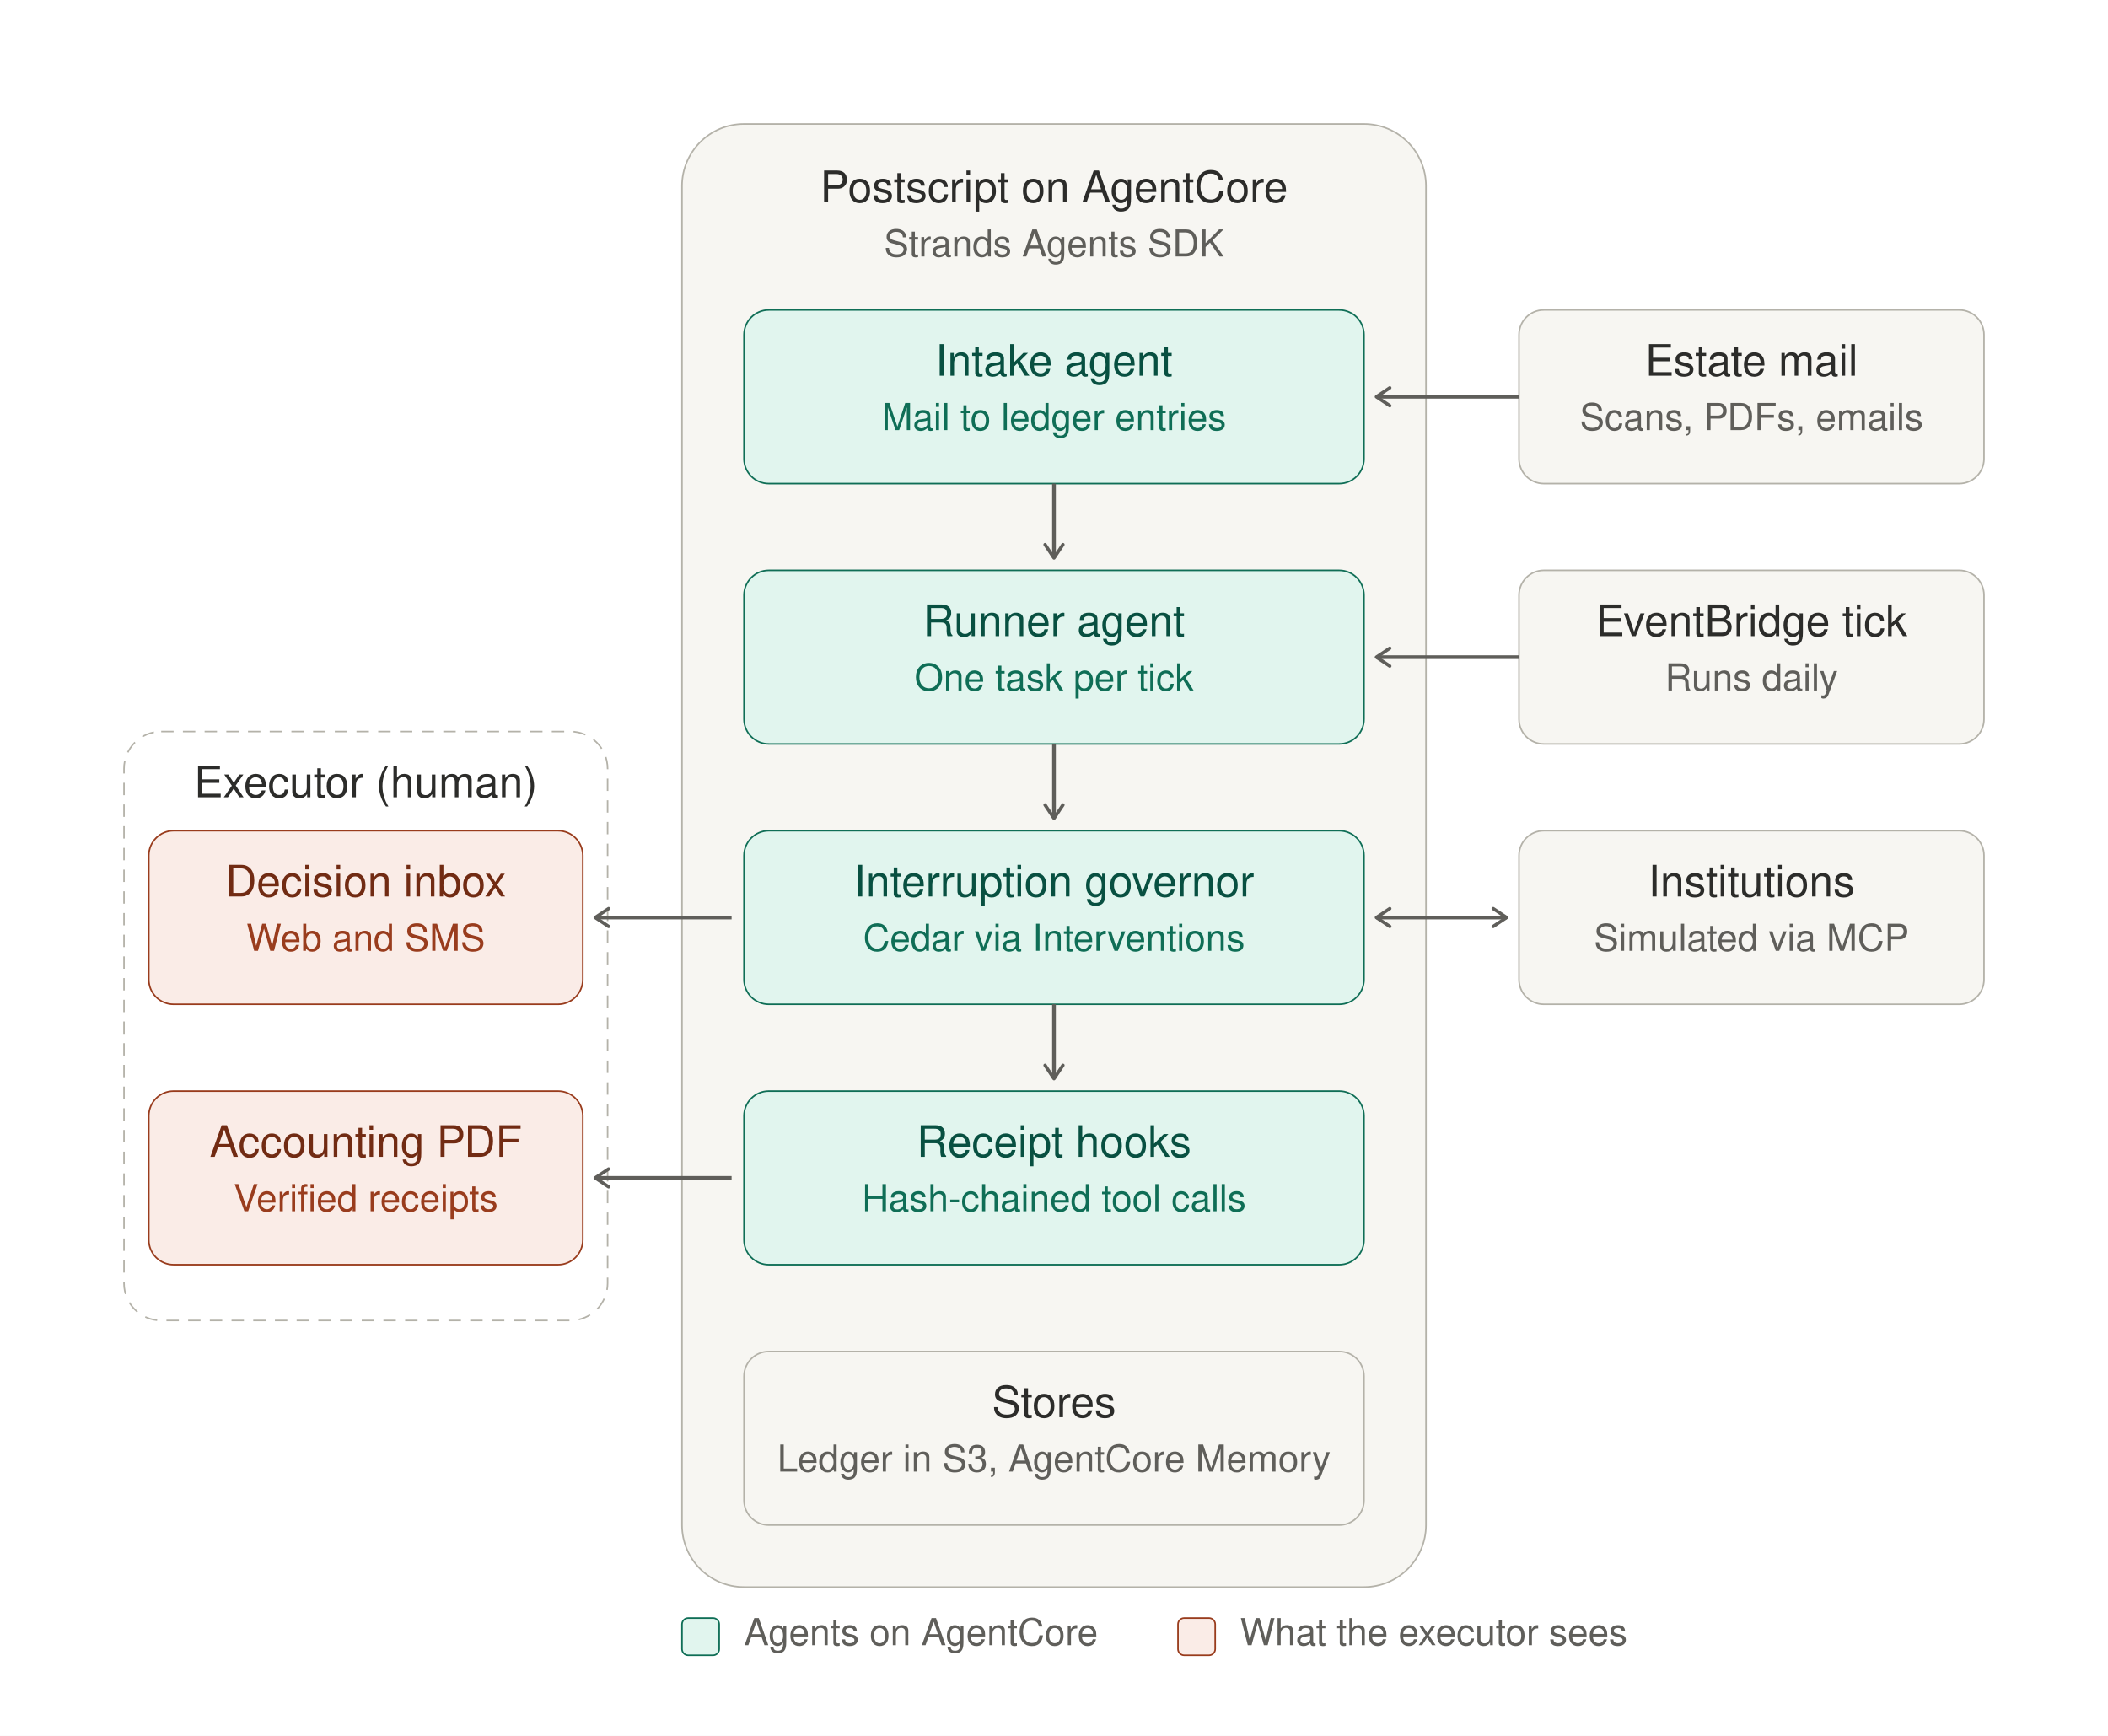
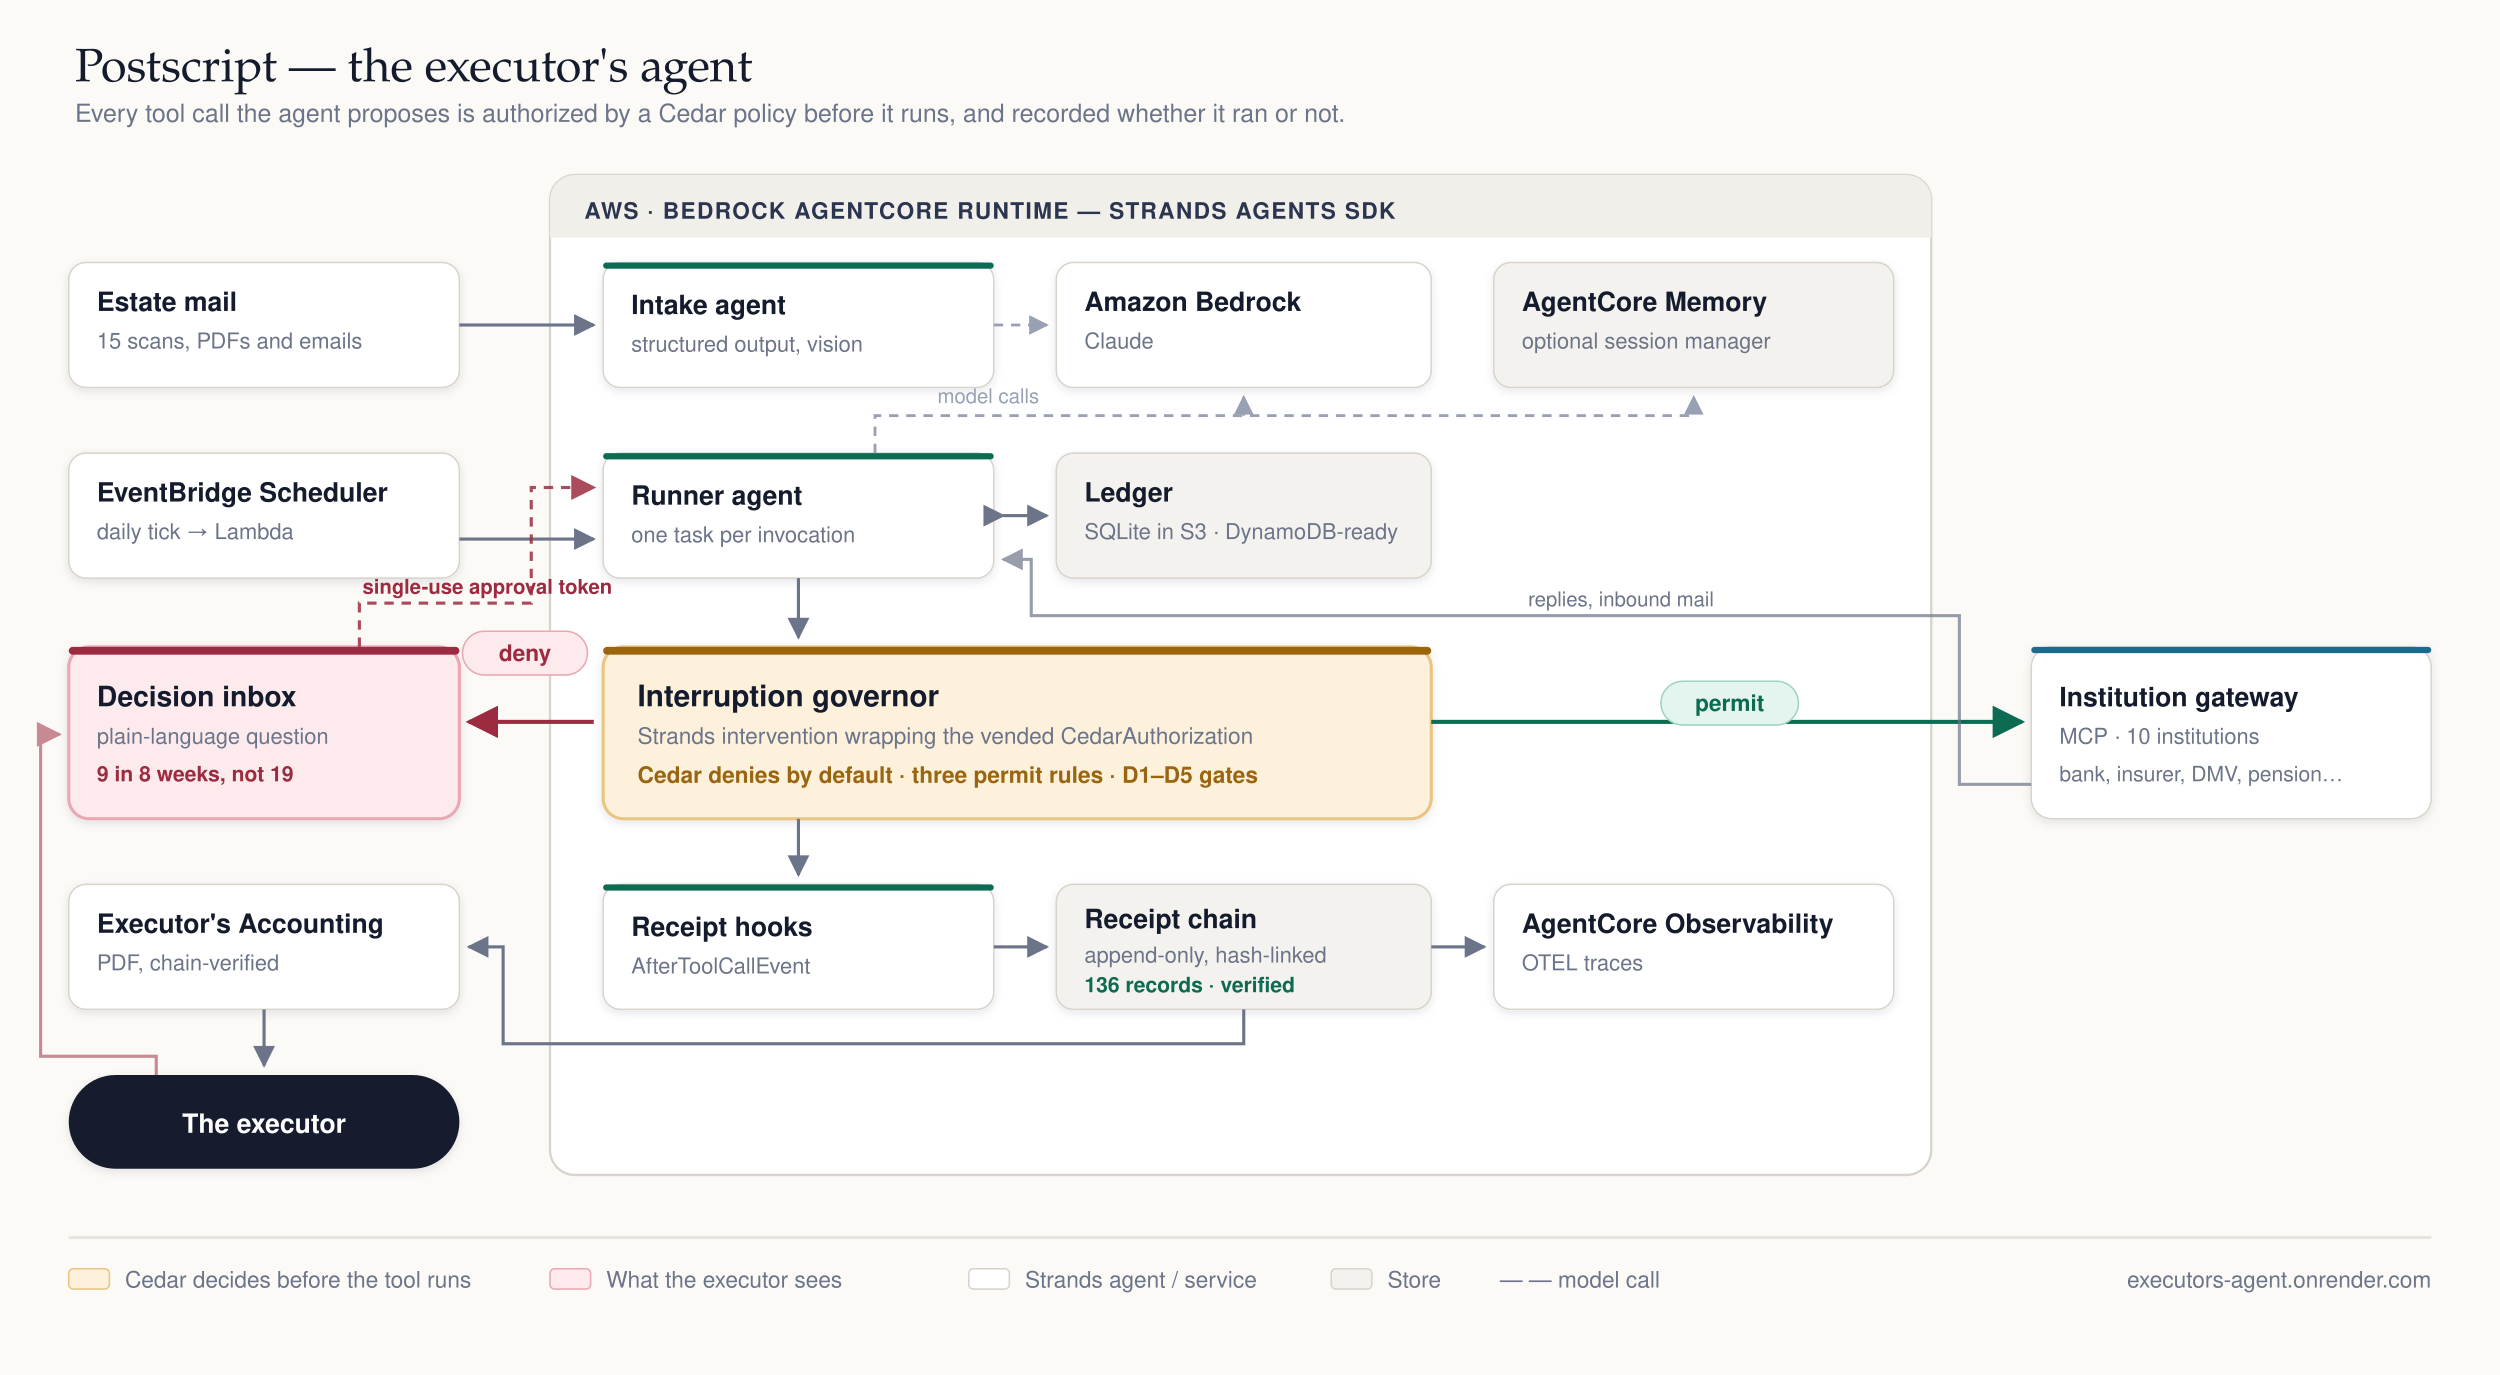
- <svg xmlns="http://www.w3.org/2000/svg" width="1360" height="1120" viewBox="0 0 680 560" role="img">
+ <svg xmlns="http://www.w3.org/2000/svg" width="1600" height="880" viewBox="0 0 1600 880" font-family="-apple-system, BlinkMacSystemFont, 'Segoe UI', Helvetica, Arial, sans-serif">
  <defs>
-     <marker id="arrow" viewBox="0 0 10 10" refX="8" refY="5" markerWidth="6" markerHeight="6" orient="auto-start-reverse">
-       <path d="M2 1L8 5L2 9" fill="none" stroke="#5f5e5a" stroke-width="1.5" stroke-linecap="round" stroke-linejoin="round" />
+     <marker id="a" viewBox="0 0 10 10" refX="9" refY="5" markerWidth="7" markerHeight="7" orient="auto-start-reverse">
+       <path d="M0,0 L10,5 L0,10 z" fill="#6b7488" />
    </marker>
+     <marker id="a2" viewBox="0 0 10 10" refX="1" refY="5" markerWidth="7" markerHeight="7" orient="auto-start-reverse">
+       <path d="M10,0 L0,5 L10,10 z" fill="#6b7488" />
+     </marker>
+     <marker id="ad" viewBox="0 0 10 10" refX="9" refY="5" markerWidth="7" markerHeight="7" orient="auto-start-reverse">
+       <path d="M0,0 L10,5 L0,10 z" fill="#98a0b3" />
+     </marker>
+     <marker id="ago" viewBox="0 0 10 10" refX="9" refY="5" markerWidth="8" markerHeight="8" orient="auto-start-reverse">
+       <path d="M0,0 L10,5 L0,10 z" fill="#0d6b52" />
+     </marker>
+     <marker id="astop" viewBox="0 0 10 10" refX="9" refY="5" markerWidth="8" markerHeight="8" orient="auto-start-reverse">
+       <path d="M0,0 L10,5 L0,10 z" fill="#9c2b3f" />
+     </marker>
+     <filter id="sh" x="-20%" y="-20%" width="140%" height="160%">
+       <feDropShadow dx="0" dy="2" stdDeviation="3" flood-color="#141b2d" flood-opacity="0.10" />
+     </filter>
  </defs>
-   <style>
-  .t{font:14px "Helvetica Neue",Helvetica,Arial,sans-serif;fill:#2c2c2a}.th{font:500 14px "Helvetica Neue",Helvetica,Arial,sans-serif}.ts{font:12px "Helvetica Neue",Helvetica,Arial,sans-serif}
-  .box{fill:#f7f6f2;stroke:#b4b2a9;stroke-width:.5}.teal rect{fill:#e1f5ee;stroke:#0f6e56;stroke-width:.5}.teal .th{fill:#085041}.teal .ts{fill:#0f6e56}
-  .coral rect{fill:#faece7;stroke:#993c1d;stroke-width:.5}.coral .th{fill:#712b13}.coral .ts{fill:#993c1d}.neutral .th{fill:#2c2c2a}.neutral .ts{fill:#5f5e5a}
-  .arr{stroke:#5f5e5a;stroke-width:1.2;fill:none}
- </style>
-   <rect width="680" height="560" fill="#ffffff" />
-   <rect class="box" x="220" y="40" width="240" height="472" rx="20" />
-   <text class="th neutral" x="340" y="62" text-anchor="middle" dominant-baseline="central" fill="#2c2c2a">Postscript on AgentCore</text>
-   <text class="ts" x="340" y="80" text-anchor="middle" dominant-baseline="central" fill="#5f5e5a">Strands Agents SDK</text>
-   <g class="teal">
-     <rect x="240" y="100" width="200" height="56" rx="8" />
-     <text class="th" x="340" y="118" text-anchor="middle" dominant-baseline="central">Intake agent</text>
-     <text class="ts" x="340" y="136" text-anchor="middle" dominant-baseline="central">Mail to ledger entries</text>
+   <rect width="1600" height="880" fill="#fbfaf7" />
+   <text x="48" y="52" font-size="30" font-weight="500" fill="#141b2d" font-family="Iowan Old Style, Palatino, Georgia, serif">Postscript — the executor's agent</text>
+   <text x="48" y="78" font-size="16" fill="#6b7488">Every tool call the agent proposes is authorized by a Cedar policy before it runs, and recorded whether it ran or not.</text>
+   <rect x="352" y="112" width="884" height="640" rx="16" fill="#ffffff" stroke="#d8d4cc" stroke-width="1.5" />
+   <path d="M352,128 a16,16 0 0 1 16,-16 h852 a16,16 0 0 1 16,16 v24 h-884 z" fill="#f1efe9" />
+   <text x="374" y="140" font-size="14.5" font-weight="700" fill="#2b3550" letter-spacing="0.06em">AWS · BEDROCK AGENTCORE RUNTIME — STRANDS AGENTS SDK</text>
+   <g filter="url(#sh)">
+     <rect x="44" y="168" width="250" height="80" rx="11" fill="#ffffff" stroke="#d8d4cc" />
  </g>
-   <g class="teal">
-     <rect x="240" y="184" width="200" height="56" rx="8" />
-     <text class="th" x="340" y="202" text-anchor="middle" dominant-baseline="central">Runner agent</text>
-     <text class="ts" x="340" y="220" text-anchor="middle" dominant-baseline="central">One task per tick</text>
+   <text x="62" y="199" font-size="17" font-weight="700" fill="#141b2d">Estate mail</text>
+   <text x="62" y="223" font-size="14" fill="#6b7488">15 scans, PDFs and emails</text>
+   <g filter="url(#sh)">
+     <rect x="44" y="290" width="250" height="80" rx="11" fill="#ffffff" stroke="#d8d4cc" />
  </g>
-   <g class="teal">
-     <rect x="240" y="268" width="200" height="56" rx="8" />
-     <text class="th" x="340" y="286" text-anchor="middle" dominant-baseline="central">Interruption governor</text>
-     <text class="ts" x="340" y="304" text-anchor="middle" dominant-baseline="central">Cedar via Interventions</text>
+   <text x="62" y="321" font-size="17" font-weight="700" fill="#141b2d">EventBridge Scheduler</text>
+   <text x="62" y="345" font-size="14" fill="#6b7488">daily tick → Lambda</text>
+   <g filter="url(#sh)">
+     <rect x="386" y="168" width="250" height="80" rx="11" fill="#ffffff" stroke="#d8d4cc" />
+     <rect x="386" y="168" width="250" height="4" rx="2" fill="#0d6b52" />
  </g>
-   <g class="teal">
-     <rect x="240" y="352" width="200" height="56" rx="8" />
-     <text class="th" x="340" y="370" text-anchor="middle" dominant-baseline="central">Receipt hooks</text>
-     <text class="ts" x="340" y="388" text-anchor="middle" dominant-baseline="central">Hash-chained tool calls</text>
+   <text x="404" y="201" font-size="17" font-weight="700" fill="#141b2d">Intake agent</text>
+   <text x="404" y="225" font-size="14" fill="#6b7488">structured output, vision</text>
+   <g filter="url(#sh)">
+     <rect x="386" y="290" width="250" height="80" rx="11" fill="#ffffff" stroke="#d8d4cc" />
+     <rect x="386" y="290" width="250" height="4" rx="2" fill="#0d6b52" />
  </g>
-   <g class="neutral">
-     <rect class="box" x="240" y="436" width="200" height="56" rx="8" />
-     <text class="th" x="340" y="454" text-anchor="middle" dominant-baseline="central">Stores</text>
-     <text class="ts" x="340" y="472" text-anchor="middle" dominant-baseline="central">Ledger in S3, AgentCore Memory</text>
+   <text x="404" y="323" font-size="17" font-weight="700" fill="#141b2d">Runner agent</text>
+   <text x="404" y="347" font-size="14" fill="#6b7488">one task per invocation</text>
+   <g filter="url(#sh)">
+     <rect x="676" y="168" width="240" height="80" rx="11" fill="#ffffff" stroke="#d8d4cc" />
  </g>
-   <line x1="340" y1="156" x2="340" y2="180" class="arr" marker-end="url(#arrow)" />
-   <line x1="340" y1="240" x2="340" y2="264" class="arr" marker-end="url(#arrow)" />
-   <line x1="340" y1="324" x2="340" y2="348" class="arr" marker-end="url(#arrow)" />
-   <rect x="40" y="236" width="156" height="190" rx="12" fill="none" stroke="#b4b2a9" stroke-width=".5" stroke-dasharray="4 3" />
-   <text class="th" x="118" y="254" text-anchor="middle" dominant-baseline="central" fill="#2c2c2a">Executor (human)</text>
-   <g class="coral">
-     <rect x="48" y="268" width="140" height="56" rx="8" />
-     <text class="th" x="118" y="286" text-anchor="middle" dominant-baseline="central">Decision inbox</text>
-     <text class="ts" x="118" y="304" text-anchor="middle" dominant-baseline="central">Web and SMS</text>
+   <text x="694" y="199" font-size="17" font-weight="700" fill="#141b2d">Amazon Bedrock</text>
+   <text x="694" y="223" font-size="14" fill="#6b7488">Claude</text>
+   <g filter="url(#sh)">
+     <rect x="676" y="290" width="240" height="80" rx="11" fill="#f4f2ee" stroke="#d8d4cc" />
  </g>
-   <g class="coral">
-     <rect x="48" y="352" width="140" height="56" rx="8" />
-     <text class="th" x="118" y="370" text-anchor="middle" dominant-baseline="central">Accounting PDF</text>
-     <text class="ts" x="118" y="388" text-anchor="middle" dominant-baseline="central">Verified receipts</text>
+   <text x="694" y="321" font-size="17" font-weight="700" fill="#141b2d">Ledger</text>
+   <text x="694" y="345" font-size="14" fill="#6b7488">SQLite in S3 · DynamoDB-ready</text>
+   <g filter="url(#sh)">
+     <rect x="956" y="168" width="256" height="80" rx="11" fill="#f4f2ee" stroke="#d8d4cc" />
  </g>
-   <g class="neutral">
-     <rect class="box" x="490" y="100" width="150" height="56" rx="8" />
-     <text class="th" x="565" y="118" text-anchor="middle" dominant-baseline="central">Estate mail</text>
-     <text class="ts" x="565" y="136" text-anchor="middle" dominant-baseline="central">Scans, PDFs, emails</text>
+   <text x="974" y="199" font-size="17" font-weight="700" fill="#141b2d">AgentCore Memory</text>
+   <text x="974" y="223" font-size="14" fill="#6b7488">optional session manager</text>
+   <g filter="url(#sh)">
+     <rect x="956" y="566" width="256" height="80" rx="11" fill="#ffffff" stroke="#d8d4cc" />
  </g>
-   <g class="neutral">
-     <rect class="box" x="490" y="184" width="150" height="56" rx="8" />
-     <text class="th" x="565" y="202" text-anchor="middle" dominant-baseline="central">EventBridge tick</text>
-     <text class="ts" x="565" y="220" text-anchor="middle" dominant-baseline="central">Runs daily</text>
+   <text x="974" y="597" font-size="17" font-weight="700" fill="#141b2d">AgentCore Observability</text>
+   <text x="974" y="621" font-size="14" fill="#6b7488">OTEL traces</text>
+   <g filter="url(#sh)">
+     <rect x="386" y="414" width="530" height="110" rx="13" fill="#fdf1dc" stroke="#e8c583" stroke-width="2" />
+     <rect x="386" y="414" width="530" height="5" rx="2.5" fill="#9a6510" />
  </g>
-   <g class="neutral">
-     <rect class="box" x="490" y="268" width="150" height="56" rx="8" />
-     <text class="th" x="565" y="286" text-anchor="middle" dominant-baseline="central">Institutions</text>
-     <text class="ts" x="565" y="304" text-anchor="middle" dominant-baseline="central">Simulated via MCP</text>
+   <text x="408" y="452" font-size="19" font-weight="700" fill="#141b2d">Interruption governor</text>
+   <text x="408" y="476" font-size="14.5" fill="#6b7488">Strands intervention wrapping the vended CedarAuthorization</text>
+   <text x="408" y="501" font-size="14.5" fill="#9a6510" font-weight="600">Cedar denies by default · three permit rules · D1–D5 gates</text>
+   <g filter="url(#sh)">
+     <rect x="386" y="566" width="250" height="80" rx="11" fill="#ffffff" stroke="#d8d4cc" />
+     <rect x="386" y="566" width="250" height="4" rx="2" fill="#0d6b52" />
  </g>
-   <line x1="490" y1="128" x2="444" y2="128" class="arr" marker-end="url(#arrow)" />
-   <line x1="490" y1="212" x2="444" y2="212" class="arr" marker-end="url(#arrow)" />
-   <line x1="444" y1="296" x2="486" y2="296" class="arr" marker-start="url(#arrow)" marker-end="url(#arrow)" />
-   <line x1="236" y1="296" x2="192" y2="296" class="arr" marker-end="url(#arrow)" />
-   <line x1="236" y1="380" x2="192" y2="380" class="arr" marker-end="url(#arrow)" />
-   <rect x="220" y="522" width="12" height="12" rx="2" fill="#e1f5ee" stroke="#0f6e56" stroke-width=".5" />
-   <text class="ts" x="240" y="528" dominant-baseline="central" fill="#5f5e5a">Agents on AgentCore</text>
-   <rect x="380" y="522" width="12" height="12" rx="2" fill="#faece7" stroke="#993c1d" stroke-width=".5" />
-   <text class="ts" x="400" y="528" dominant-baseline="central" fill="#5f5e5a">What the executor sees</text>
+   <text x="404" y="599" font-size="17" font-weight="700" fill="#141b2d">Receipt hooks</text>
+   <text x="404" y="623" font-size="14" fill="#6b7488">AfterToolCallEvent</text>
+   <g filter="url(#sh)">
+     <rect x="676" y="566" width="240" height="80" rx="11" fill="#f4f2ee" stroke="#d8d4cc" />
+   </g>
+   <text x="694" y="594" font-size="17" font-weight="700" fill="#141b2d">Receipt chain</text>
+   <text x="694" y="616" font-size="14" fill="#6b7488">append-only, hash-linked</text>
+   <text x="694" y="635" font-size="13.5" fill="#0d6b52" font-weight="600">136 records · verified</text>
+   <g filter="url(#sh)">
+     <rect x="1300" y="414" width="256" height="110" rx="13" fill="#ffffff" stroke="#d8d4cc" />
+     <rect x="1300" y="414" width="256" height="4" rx="2" fill="#1b6a8f" />
+   </g>
+   <text x="1318" y="452" font-size="17" font-weight="700" fill="#141b2d">Institution gateway</text>
+   <text x="1318" y="476" font-size="14" fill="#6b7488">MCP · 10 institutions</text>
+   <text x="1318" y="500" font-size="13.5" fill="#6b7488">bank, insurer, DMV, pension…</text>
+   <g filter="url(#sh)">
+     <rect x="44" y="414" width="250" height="110" rx="13" fill="#fceaed" stroke="#e9a8b3" stroke-width="2" />
+     <rect x="44" y="414" width="250" height="5" rx="2.5" fill="#9c2b3f" />
+   </g>
+   <text x="62" y="452" font-size="18" font-weight="700" fill="#141b2d">Decision inbox</text>
+   <text x="62" y="476" font-size="14" fill="#6b7488">plain-language question</text>
+   <text x="62" y="500" font-size="13.5" fill="#9c2b3f" font-weight="600">9 in 8 weeks, not 19</text>
+   <g filter="url(#sh)">
+     <rect x="44" y="566" width="250" height="80" rx="11" fill="#ffffff" stroke="#d8d4cc" />
+   </g>
+   <text x="62" y="597" font-size="17" font-weight="700" fill="#141b2d">Executor's Accounting</text>
+   <text x="62" y="621" font-size="14" fill="#6b7488">PDF, chain-verified</text>
+   <g filter="url(#sh)">
+     <rect x="44" y="688" width="250" height="60" rx="30" fill="#141b2d" />
+   </g>
+   <text x="169" y="725" font-size="17" font-weight="700" fill="#ffffff" text-anchor="middle">The executor</text>
+   <g stroke="#6b7488" stroke-width="2" fill="none">
+     <path d="M294,208 L380,208" marker-end="url(#a)" />
+     <path d="M294,345 L380,345" marker-end="url(#a)" />
+     <path d="M511,370 L511,408" marker-end="url(#a)" />
+     <path d="M511,524 L511,560" marker-end="url(#a)" />
+     <path d="M636,606 L670,606" marker-end="url(#a)" />
+     <path d="M916,606 L950,606" marker-end="url(#a)" />
+     <path d="M169,646 L169,682" marker-end="url(#a)" />
+     <path d="M642,330 L670,330" marker-end="url(#a)" marker-start="url(#a2)" />
+     <path d="M796,646 L796,668 L322,668 L322,606 L300,606" marker-end="url(#a)" />
+   </g>
+   <g stroke="#98a0b3" stroke-width="1.8" fill="none" stroke-dasharray="6 5">
+     <path d="M636,208 L670,208" marker-end="url(#ad)" />
+     <path d="M560,290 L560,266 L1084,266 L1084,254" marker-end="url(#ad)" />
+     <path d="M796,266 L796,254" marker-end="url(#ad)" />
+   </g>
+   <text x="600" y="258" font-size="13" fill="#98a0b3">model calls</text>
+   <path d="M916,462 L1294,462" stroke="#0d6b52" stroke-width="2.6" fill="none" marker-end="url(#ago)" />
+   <rect x="1063" y="436" width="88" height="28" rx="14" fill="#e4f4ee" stroke="#9fd4c2" />
+   <text x="1107" y="455" font-size="14.5" font-weight="700" fill="#0d6b52" text-anchor="middle">permit</text>
+   <path d="M1300,502 L1254,502 L1254,394 L660,394 L660,358 L642,358" stroke="#6b7488" stroke-width="2" fill="none" marker-end="url(#a)" opacity="0.7" />
+   <text x="978" y="388" font-size="13" fill="#6b7488">replies, inbound mail</text>
+   <path d="M380,462 L300,462" stroke="#9c2b3f" stroke-width="2.6" fill="none" marker-end="url(#astop)" />
+   <rect x="296" y="404" width="80" height="28" rx="14" fill="#fceaed" stroke="#e9a8b3" />
+   <text x="336" y="423" font-size="14.5" font-weight="700" fill="#9c2b3f" text-anchor="middle">deny</text>
+   <path d="M230,414 L230,386 L340,386 L340,312 L380,312" stroke="#9c2b3f" stroke-width="2" fill="none" marker-end="url(#astop)" stroke-dasharray="6 5" opacity="0.85" />
+   <text x="232" y="380" font-size="13" fill="#9c2b3f" font-weight="600">single-use approval token</text>
+   <path d="M100,688 L100,676 L26,676 L26,470 L38,470" stroke="#9c2b3f" stroke-width="2" fill="none" marker-end="url(#astop)" opacity="0.55" />
+   <line x1="44" y1="792" x2="1556" y2="792" stroke="#e3e0da" stroke-width="1.5" />
+   <g font-size="14.5" fill="#6b7488">
+     <rect x="44" y="812" width="26" height="13" rx="3" fill="#fdf1dc" stroke="#e8c583" />
+     <text x="80" y="824">Cedar decides before the tool runs</text>
+     <rect x="352" y="812" width="26" height="13" rx="3" fill="#fceaed" stroke="#e9a8b3" />
+     <text x="388" y="824">What the executor sees</text>
+     <rect x="620" y="812" width="26" height="13" rx="3" fill="#ffffff" stroke="#d8d4cc" />
+     <text x="656" y="824">Strands agent / service</text>
+     <rect x="852" y="812" width="26" height="13" rx="3" fill="#f4f2ee" stroke="#d8d4cc" />
+     <text x="888" y="824">Store</text>
+     <text x="960" y="824">— —  model call</text>
+   </g>
+   <text x="1556" y="824" font-size="14.5" fill="#6b7488" text-anchor="end">executors-agent.onrender.com</text>
</svg>
